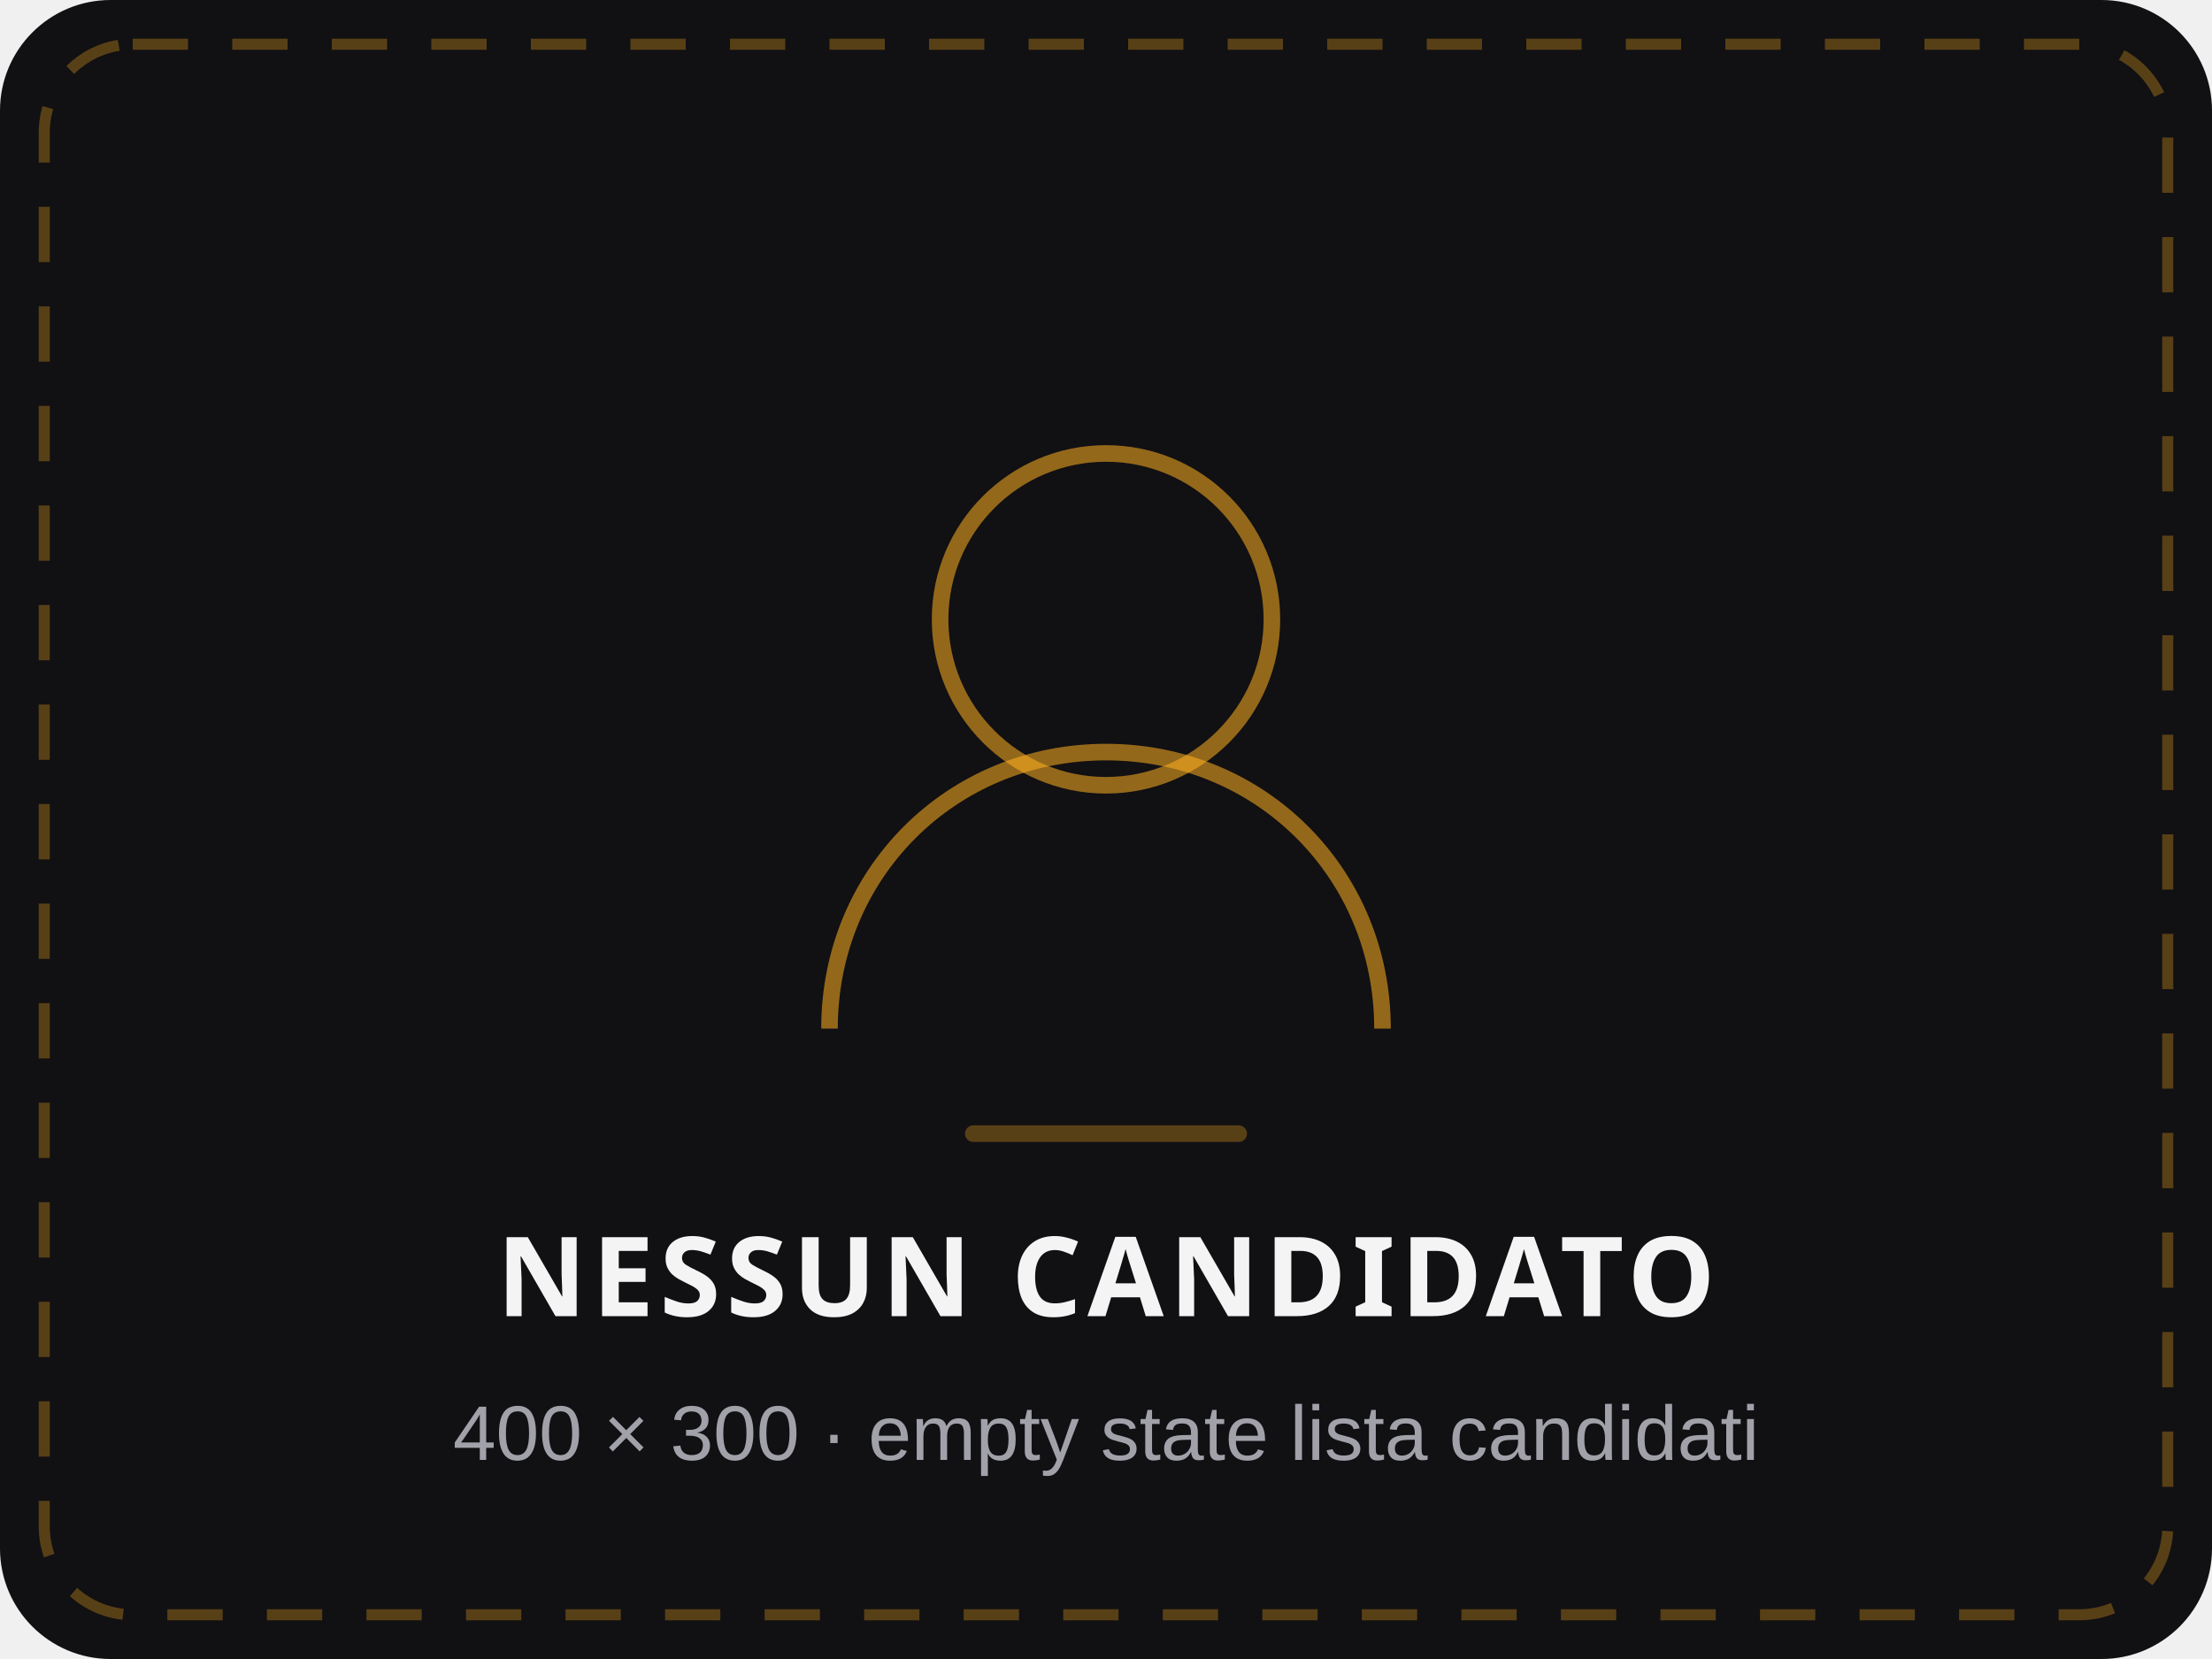
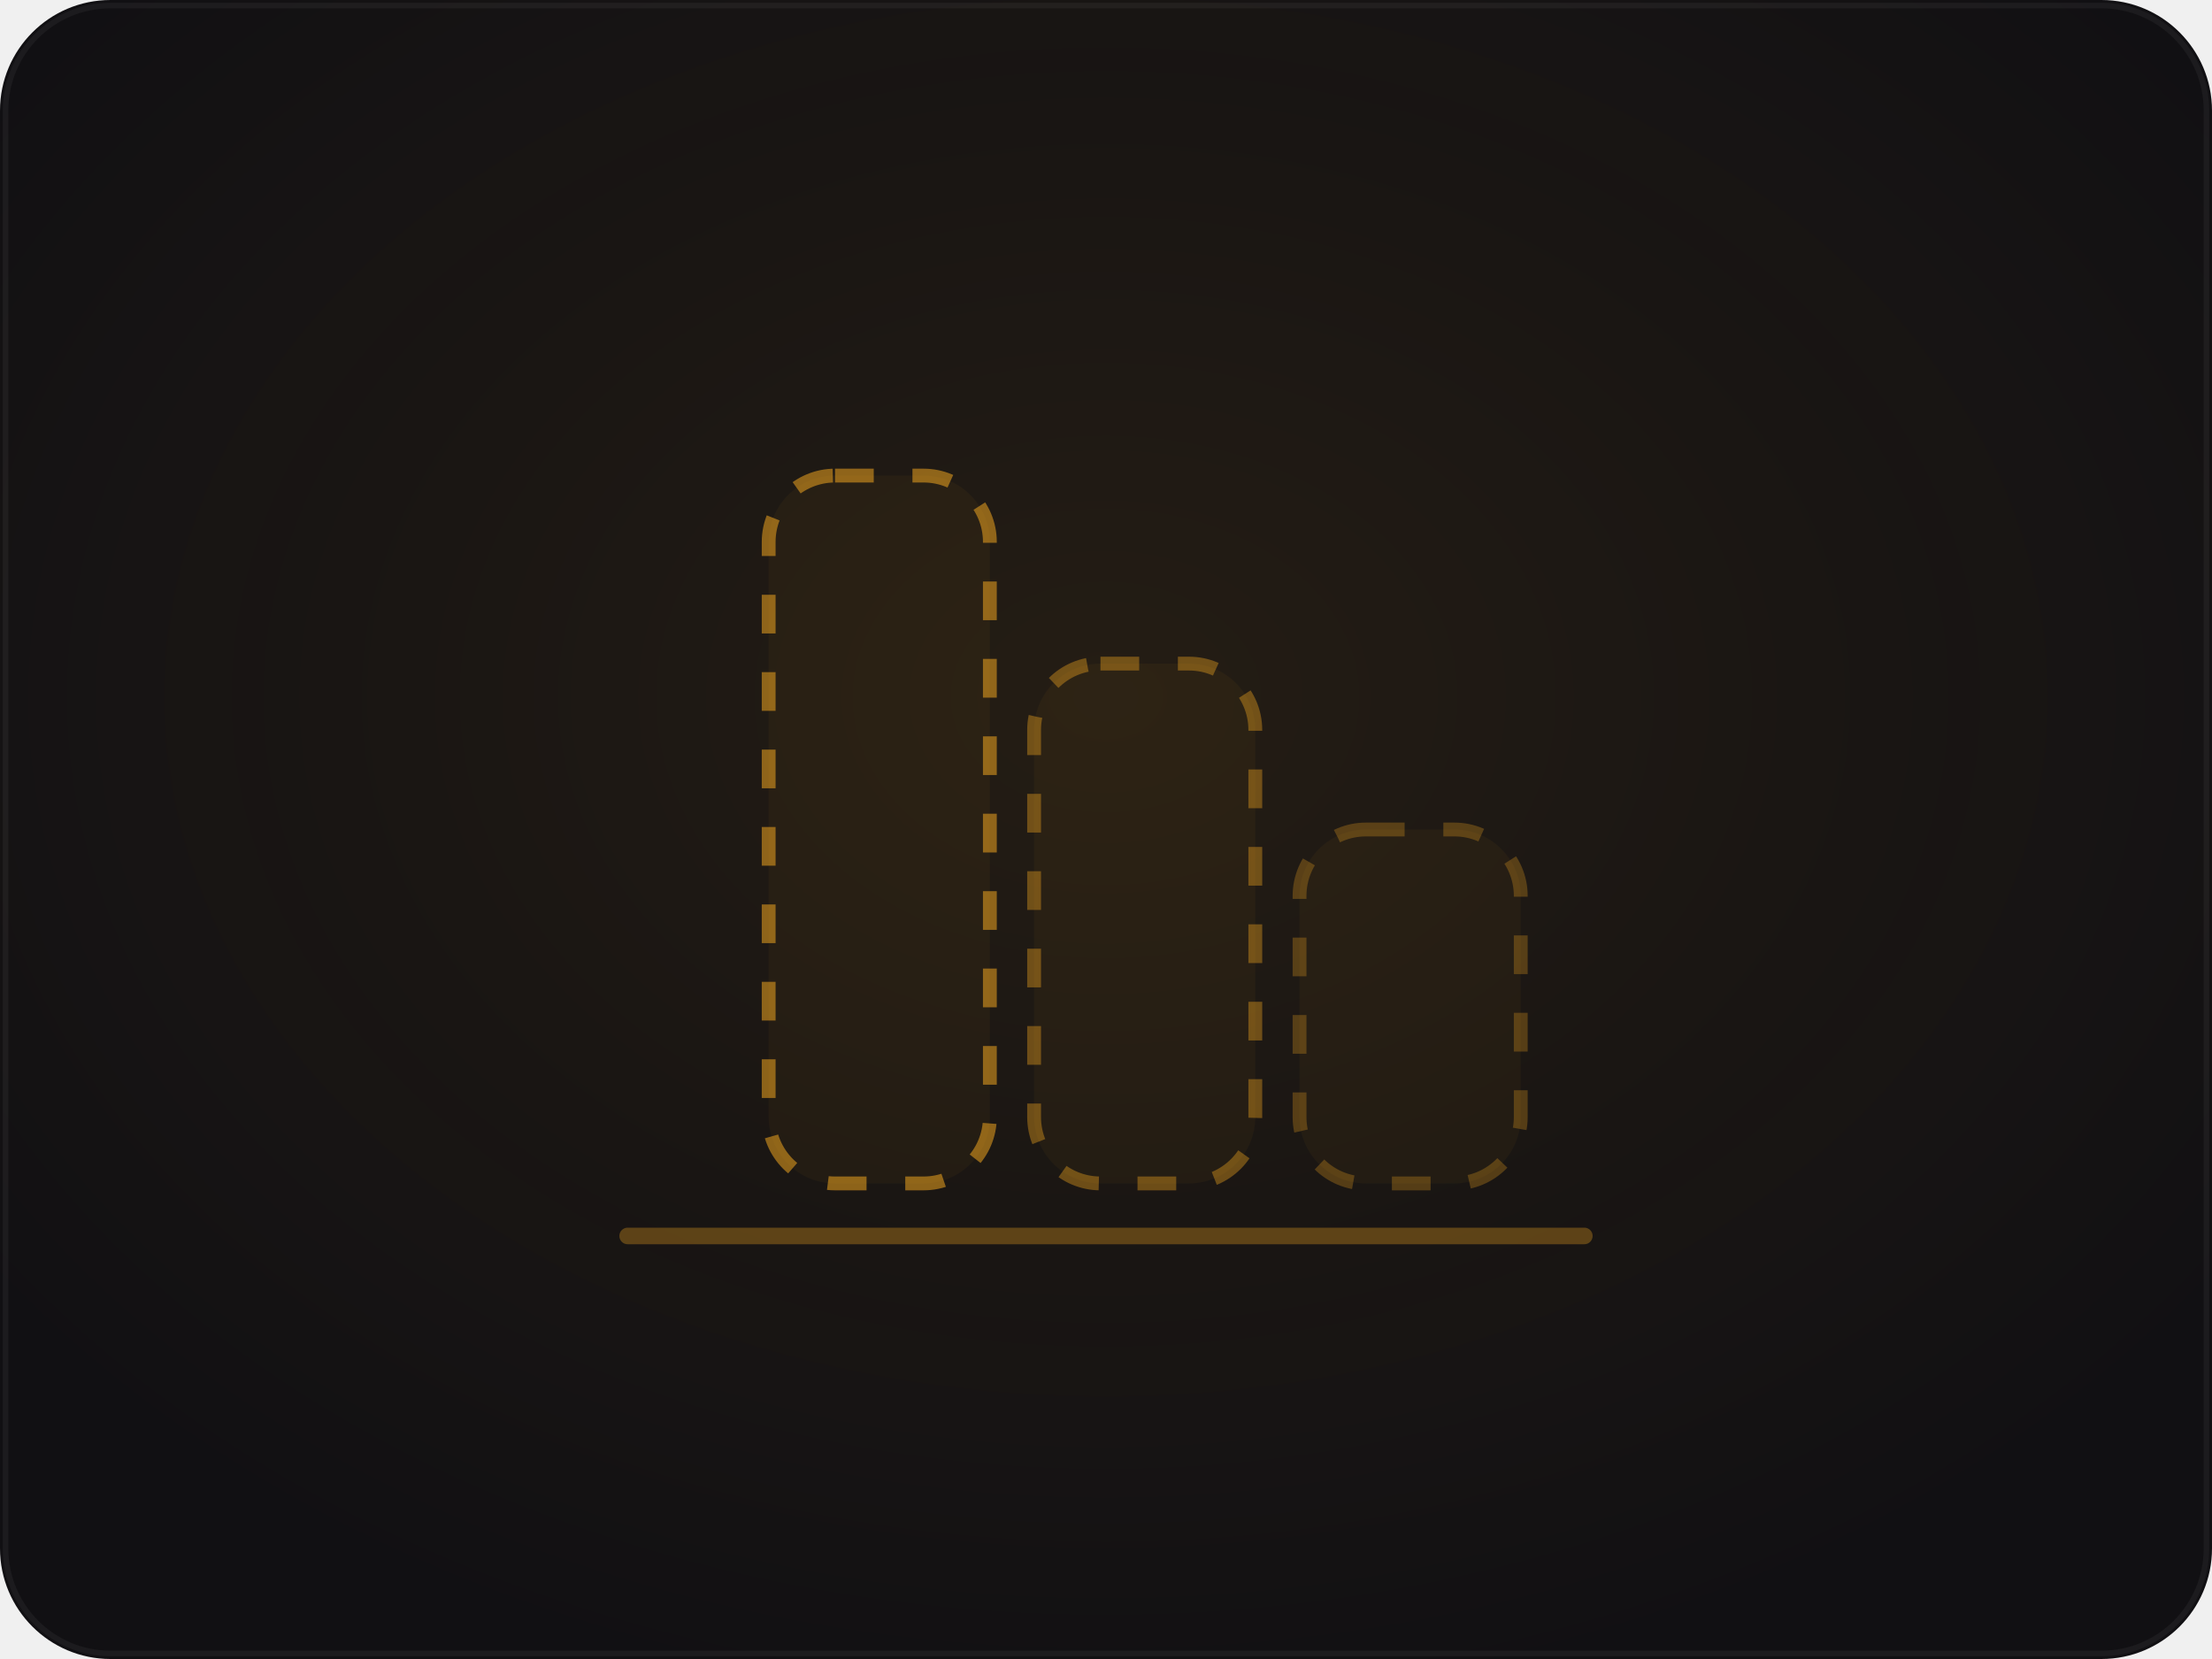
- <svg xmlns="http://www.w3.org/2000/svg" width="400" height="300" viewBox="0 0 400 300" role="img" aria-label="Illustrazione nessun candidato — segnaposto">
+ <svg xmlns="http://www.w3.org/2000/svg" width="400" height="300" viewBox="0 0 400 300" role="img" aria-label="">
+   <defs>
+     <radialGradient id="escspot" cx="0.5" cy="0.42" r="0.62">
+       <stop offset="0" stop-color="#ffb020" stop-opacity="0.08" />
+       <stop offset="1" stop-color="#ffb020" stop-opacity="0" />
+     </radialGradient>
+   </defs>
  <rect width="400" height="300" rx="20" fill="#111013" />
-   <rect x="8" y="8" width="384" height="284" rx="16" fill="none" stroke="#ffb020" stroke-opacity="0.3" stroke-width="2" stroke-dasharray="10 8" />
-   <circle cx="200" cy="112" r="30" fill="none" stroke="#ffb020" stroke-opacity="0.55" stroke-width="3" />
-   <path d="M150 186c0-28 22-50 50-50s50 22 50 50" fill="none" stroke="#ffb020" stroke-opacity="0.55" stroke-width="3" />
-   <line x1="176" y1="205" x2="224" y2="205" stroke="#ffb020" stroke-opacity="0.3" stroke-width="3" stroke-linecap="round" />
-   <text x="200" y="238" text-anchor="middle" font-family="'Space Grotesk','Segoe UI',sans-serif" font-size="20" font-weight="700" fill="#f4f4f5" letter-spacing="1">NESSUN CANDIDATO</text>
-   <text x="200" y="264" text-anchor="middle" font-family="'Segoe UI',Arial,sans-serif" font-size="14" fill="#a1a1aa">400 × 300 · empty state lista candidati</text>
+   <rect width="400" height="300" rx="20" fill="url(#escspot)" />
+   <rect x="1" y="1" width="398" height="298" rx="19" fill="none" stroke="#ffffff" stroke-opacity="0.05" />
+   <g>
+     <rect x="139" y="86" width="40" height="128" rx="12" fill="#ffb020" fill-opacity="0.04" stroke="#ffb020" stroke-opacity="0.5" stroke-width="2.5" stroke-dasharray="7 7" />
+     <rect x="187" y="120" width="40" height="94" rx="12" fill="#ffb020" fill-opacity="0.04" stroke="#ffb020" stroke-opacity="0.36" stroke-width="2.5" stroke-dasharray="7 7" />
+     <rect x="235" y="150" width="40" height="64" rx="12" fill="#ffb020" fill-opacity="0.04" stroke="#ffb020" stroke-opacity="0.26" stroke-width="2.5" stroke-dasharray="7 7" />
+   </g>
+   <rect x="112" y="222" width="176" height="3" rx="1.5" fill="#ffb020" opacity="0.3" />
</svg>
